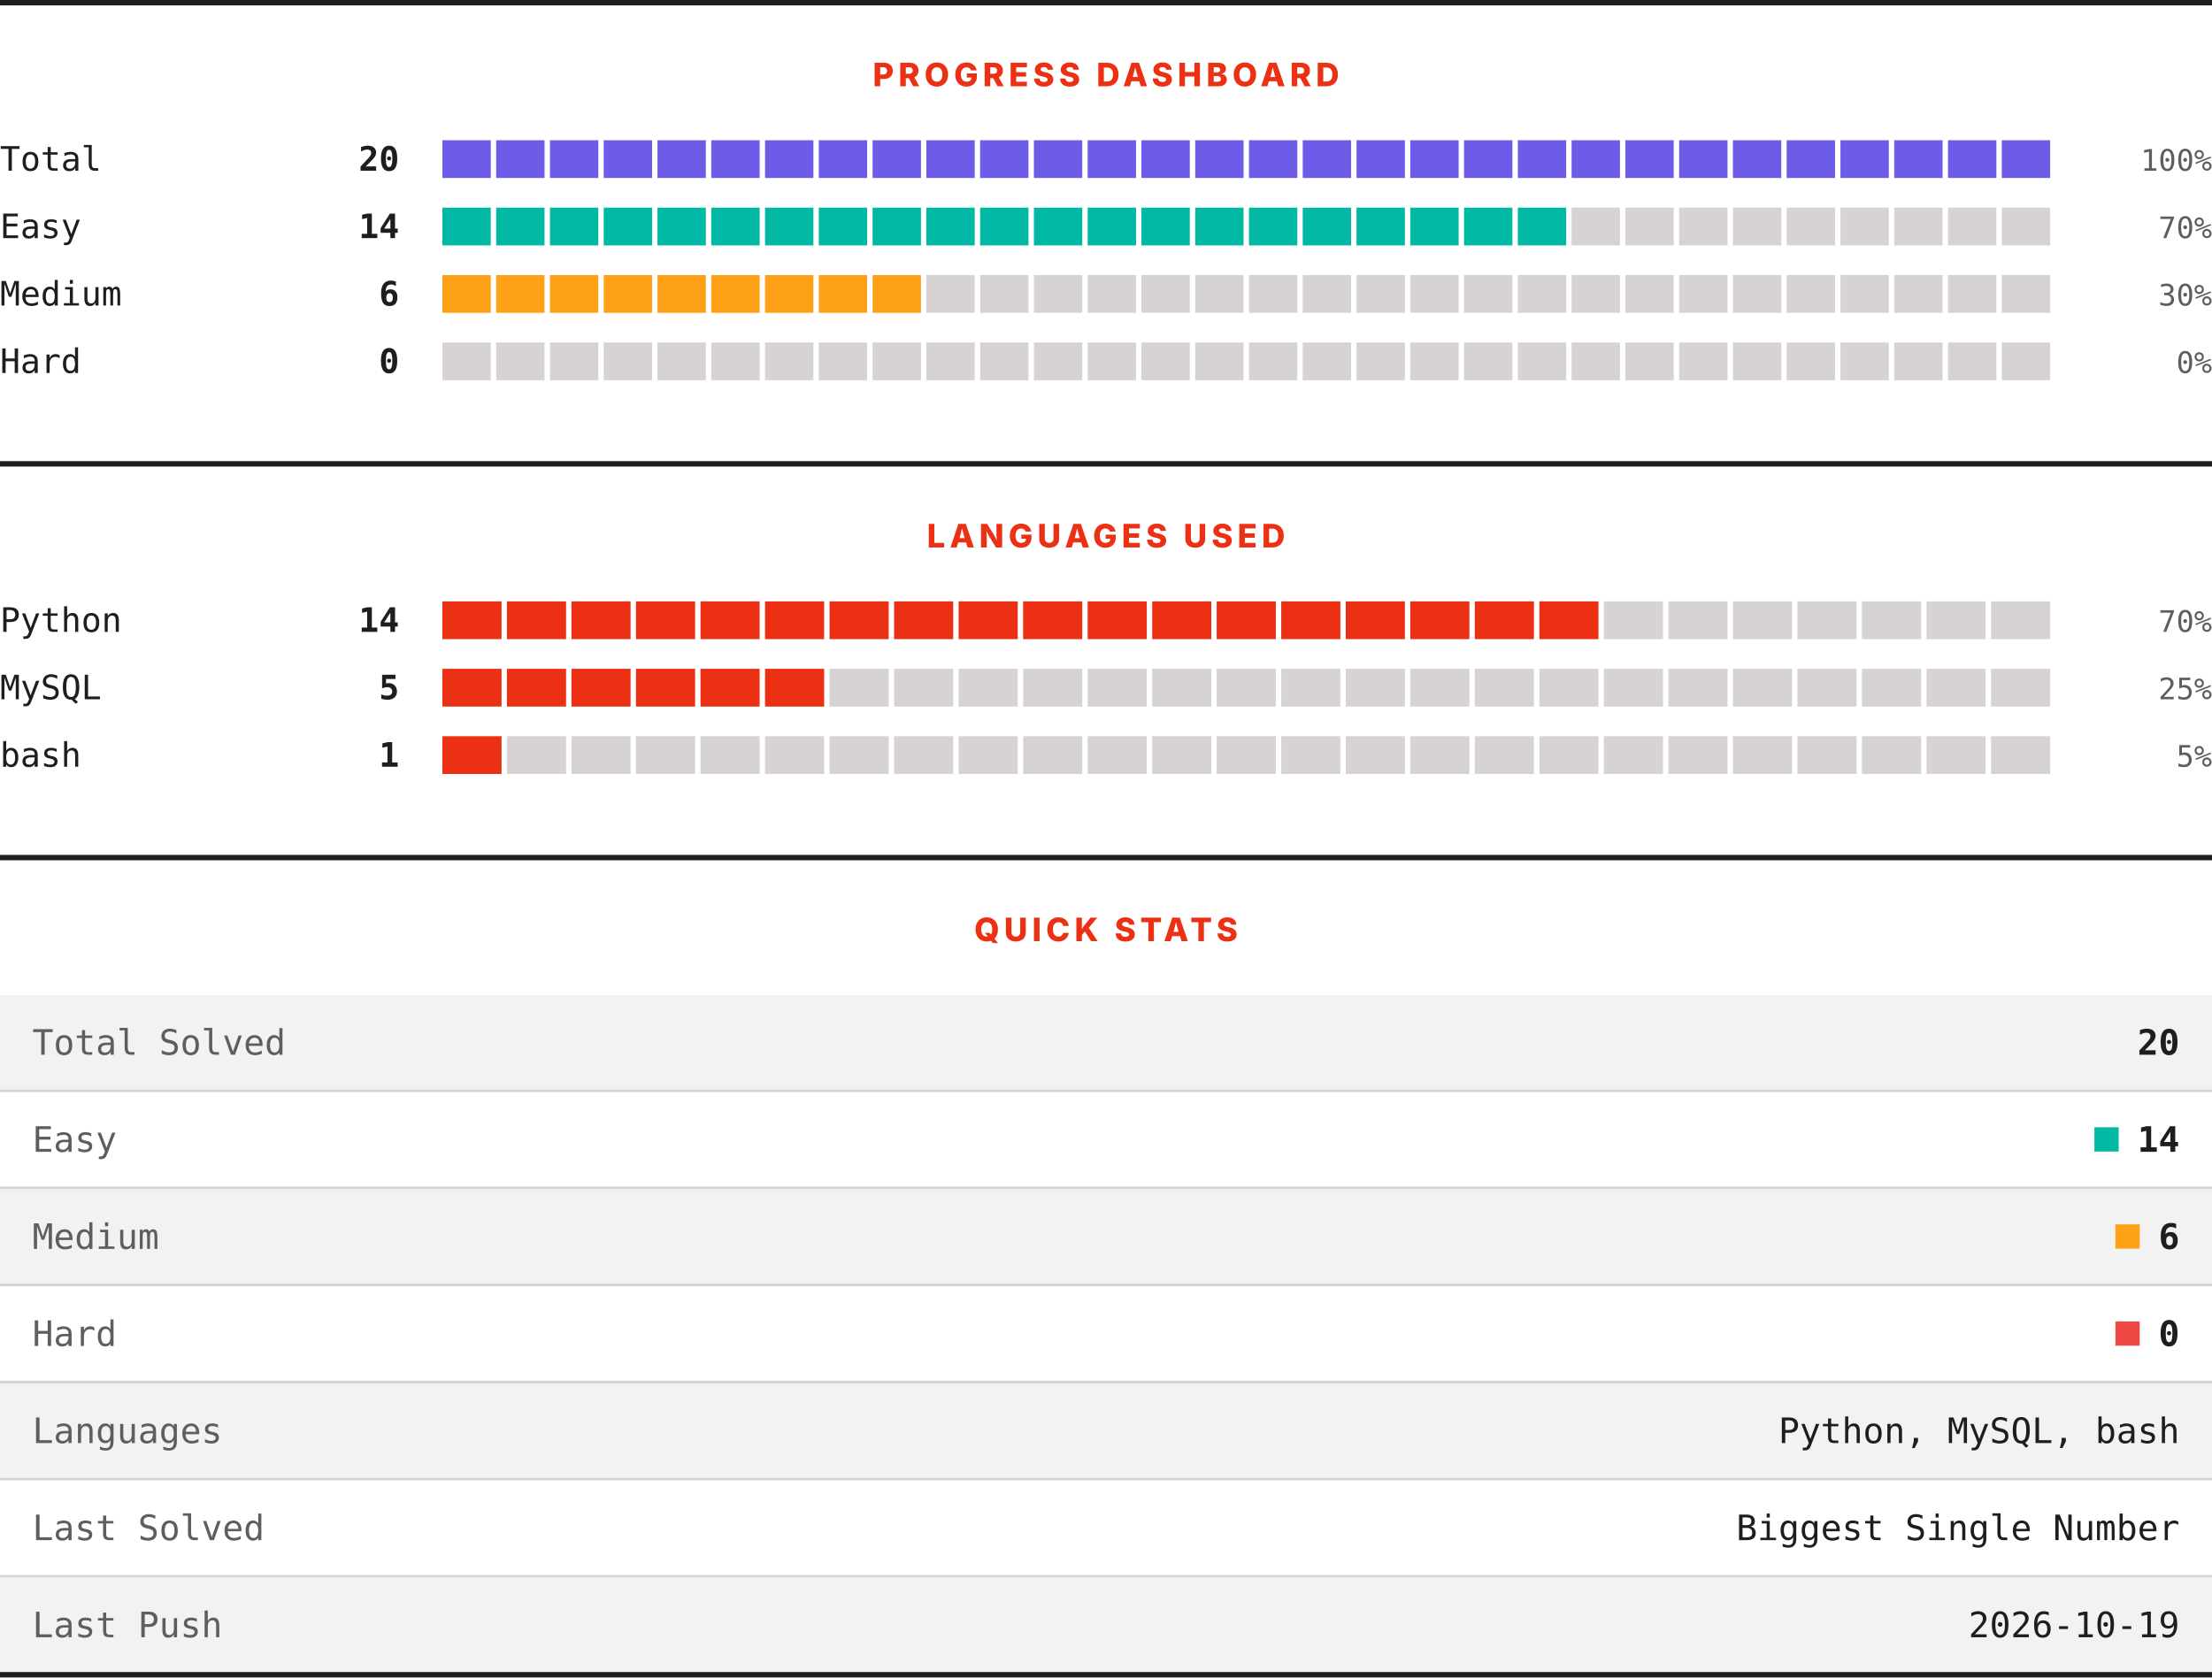
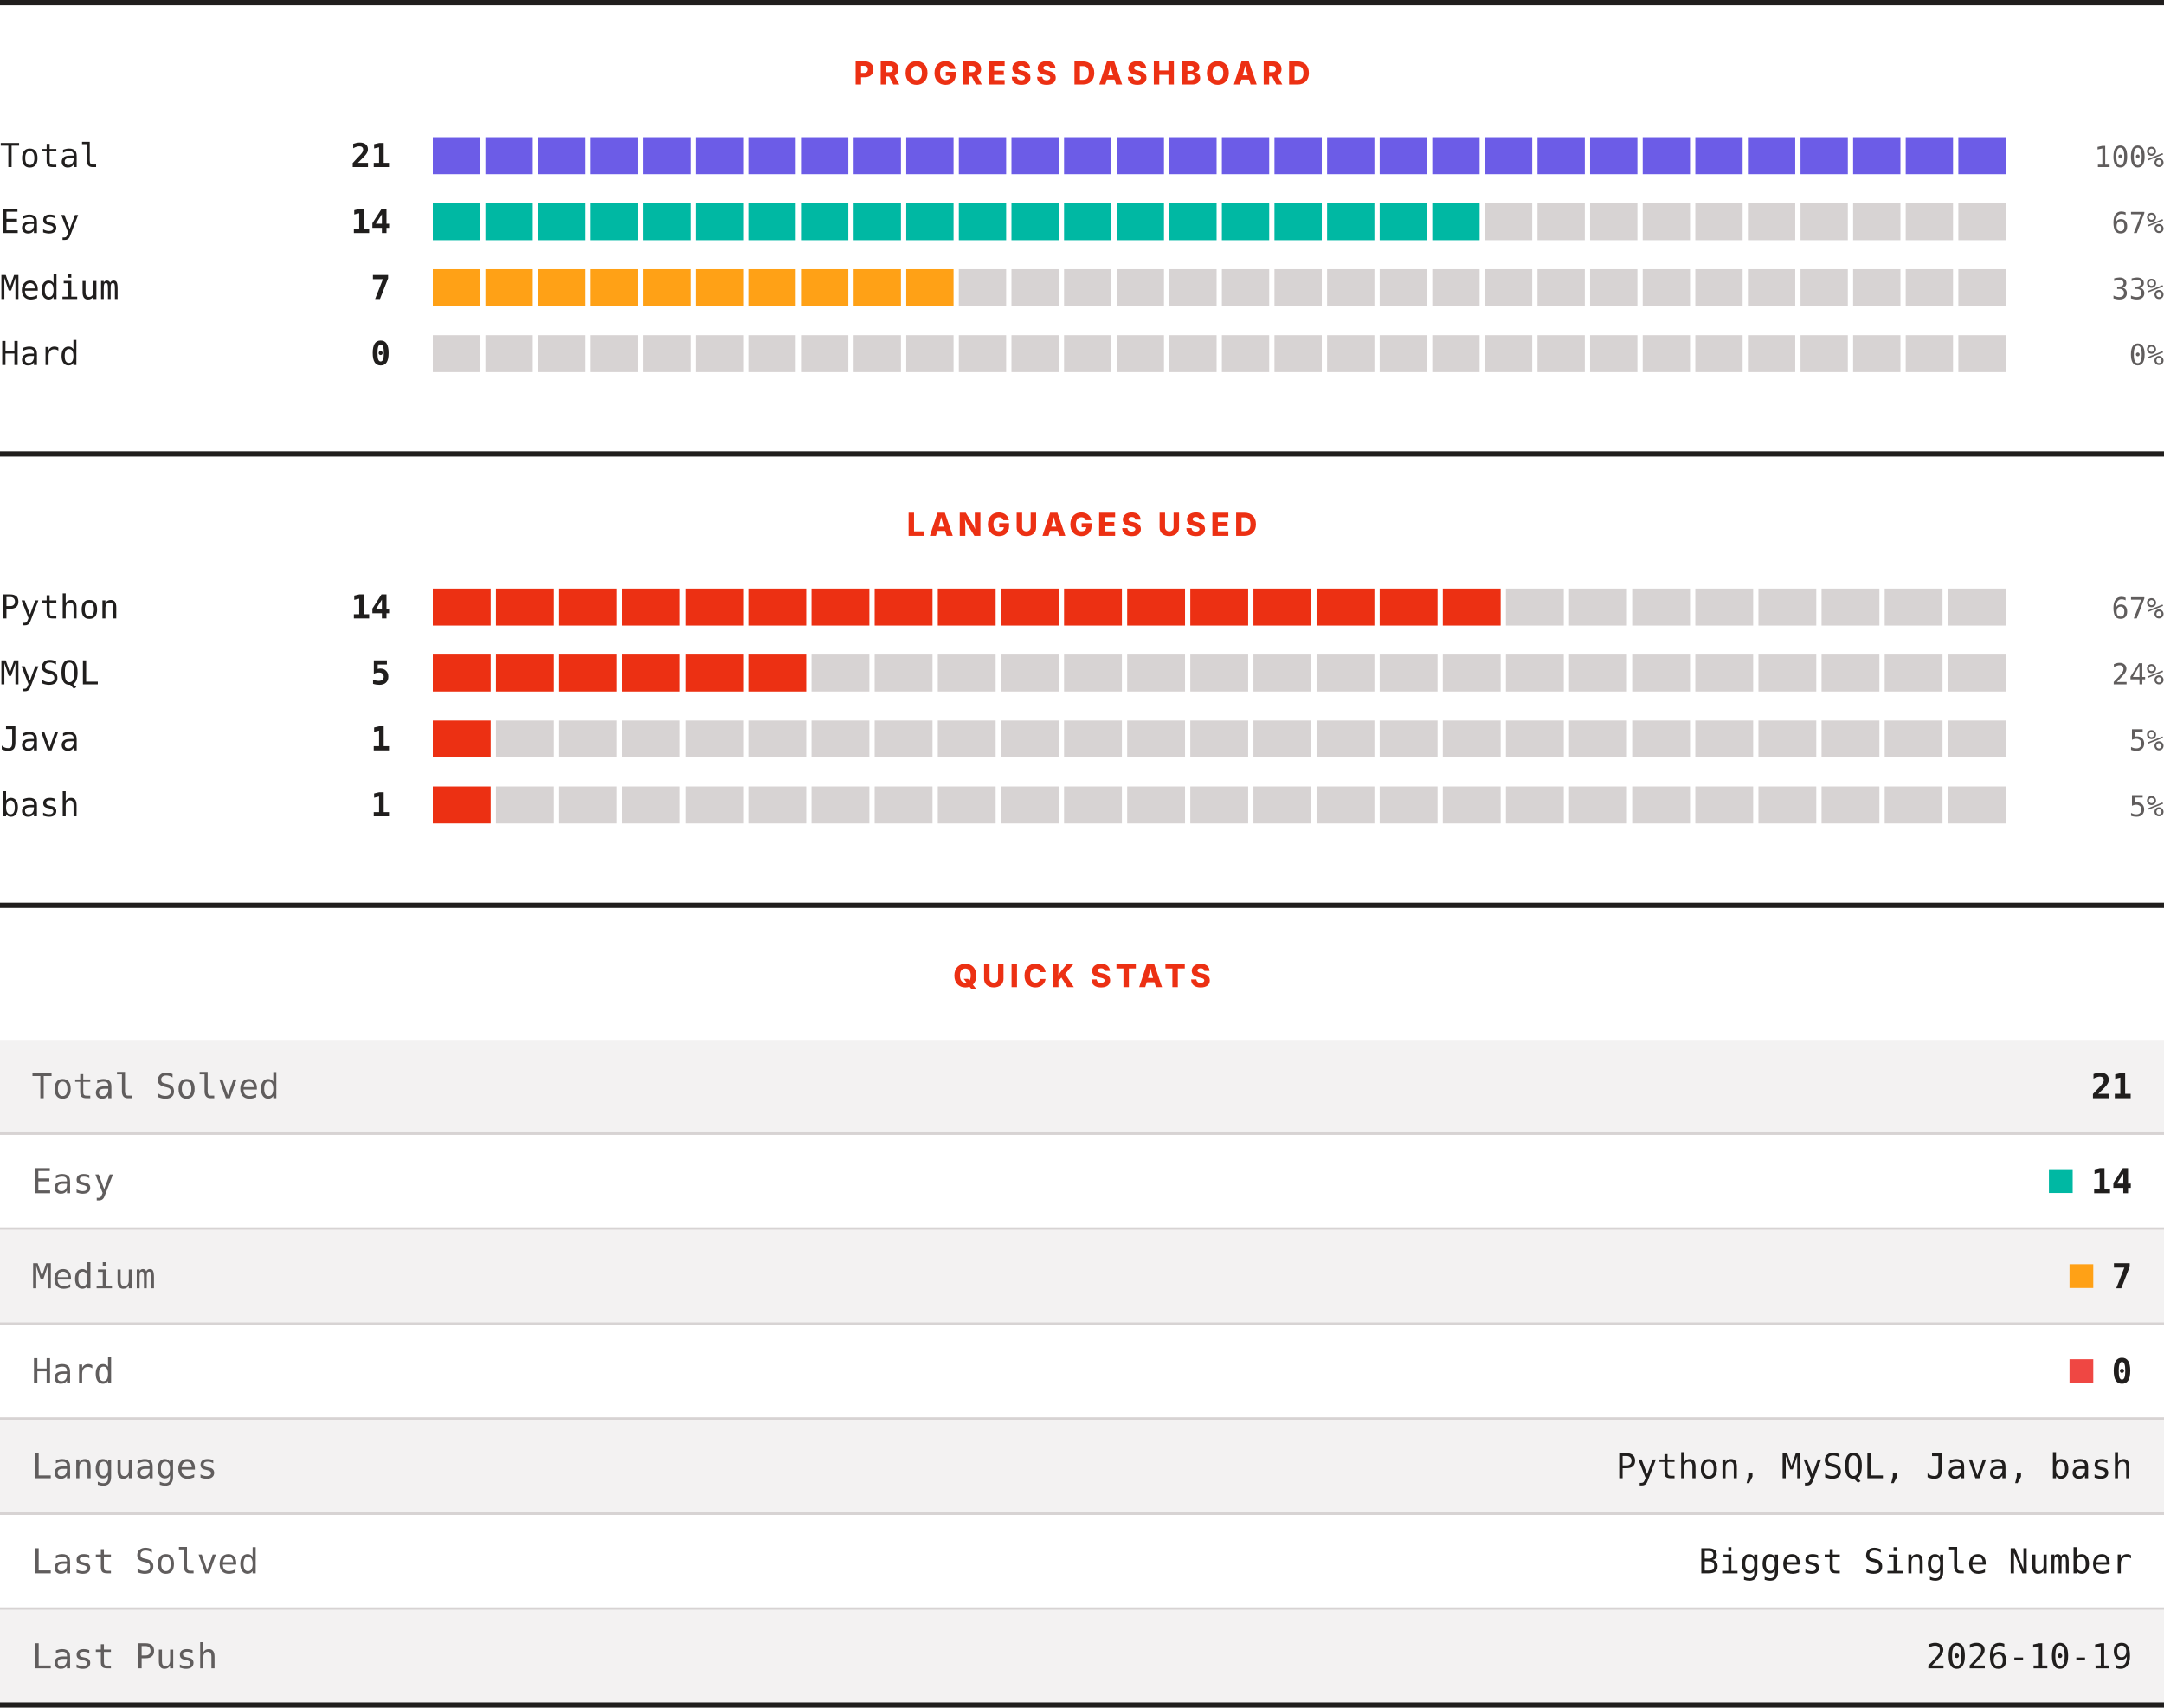
- <svg xmlns="http://www.w3.org/2000/svg" width="820" height="622" viewBox="0 0 820 622" role="img" aria-label="LeetCode progress, languages and quick stats">
-   <rect width="820" height="622" fill="#ffffff" />
+ <svg xmlns="http://www.w3.org/2000/svg" width="820" height="647" viewBox="0 0 820 647" role="img" aria-label="LeetCode progress, languages and quick stats">
+   <rect width="820" height="647" fill="#ffffff" />
  <rect x="0" y="0" width="820" height="2" fill="#201e1d" />
  <text x="410" y="32" text-anchor="middle" font-family="Archivo, system-ui, -apple-system, Segoe UI, sans-serif" font-size="12" font-weight="800" letter-spacing="1.68" fill="#ec3013">PROGRESS DASHBOARD</text>
  <text x="0" y="63.3" font-family="ui-monospace, SFMono-Regular, Menlo, Consolas, monospace" font-size="12.5" fill="#201e1d">Total</text>
-   <text x="148" y="63.3" text-anchor="end" font-family="ui-monospace, SFMono-Regular, Menlo, Consolas, monospace" font-size="12.5" font-weight="700" fill="#201e1d">20</text>
+   <text x="148" y="63.3" text-anchor="end" font-family="ui-monospace, SFMono-Regular, Menlo, Consolas, monospace" font-size="12.5" font-weight="700" fill="#201e1d">21</text>
  <rect x="164.00" y="52" width="17.93" height="14" fill="#6c5ce7" />
  <rect x="183.93" y="52" width="17.93" height="14" fill="#6c5ce7" />
  <rect x="203.87" y="52" width="17.93" height="14" fill="#6c5ce7" />
  <rect x="223.80" y="52" width="17.93" height="14" fill="#6c5ce7" />
  <rect x="243.73" y="52" width="17.93" height="14" fill="#6c5ce7" />
  <rect x="263.67" y="52" width="17.93" height="14" fill="#6c5ce7" />
  <rect x="283.60" y="52" width="17.93" height="14" fill="#6c5ce7" />
  <rect x="303.53" y="52" width="17.93" height="14" fill="#6c5ce7" />
  <rect x="323.47" y="52" width="17.93" height="14" fill="#6c5ce7" />
  <rect x="343.40" y="52" width="17.93" height="14" fill="#6c5ce7" />
  <rect x="363.33" y="52" width="17.93" height="14" fill="#6c5ce7" />
  <rect x="383.27" y="52" width="17.93" height="14" fill="#6c5ce7" />
  <rect x="403.20" y="52" width="17.93" height="14" fill="#6c5ce7" />
  <rect x="423.13" y="52" width="17.93" height="14" fill="#6c5ce7" />
  <rect x="443.07" y="52" width="17.93" height="14" fill="#6c5ce7" />
  <rect x="463.00" y="52" width="17.93" height="14" fill="#6c5ce7" />
  <rect x="482.93" y="52" width="17.93" height="14" fill="#6c5ce7" />
  <rect x="502.87" y="52" width="17.93" height="14" fill="#6c5ce7" />
  <rect x="522.80" y="52" width="17.93" height="14" fill="#6c5ce7" />
  <rect x="542.73" y="52" width="17.93" height="14" fill="#6c5ce7" />
  <rect x="562.67" y="52" width="17.93" height="14" fill="#6c5ce7" />
  <rect x="582.60" y="52" width="17.93" height="14" fill="#6c5ce7" />
  <rect x="602.53" y="52" width="17.93" height="14" fill="#6c5ce7" />
  <rect x="622.47" y="52" width="17.93" height="14" fill="#6c5ce7" />
  <rect x="642.40" y="52" width="17.93" height="14" fill="#6c5ce7" />
  <rect x="662.33" y="52" width="17.93" height="14" fill="#6c5ce7" />
  <rect x="682.27" y="52" width="17.93" height="14" fill="#6c5ce7" />
  <rect x="702.20" y="52" width="17.93" height="14" fill="#6c5ce7" />
  <rect x="722.13" y="52" width="17.93" height="14" fill="#6c5ce7" />
  <rect x="742.07" y="52" width="17.93" height="14" fill="#6c5ce7" />
  <text x="820" y="63.3" text-anchor="end" font-family="ui-monospace, SFMono-Regular, Menlo, Consolas, monospace" font-size="11" fill="#605d5d">100%</text>
  <text x="0" y="88.3" font-family="ui-monospace, SFMono-Regular, Menlo, Consolas, monospace" font-size="12.5" fill="#201e1d">Easy</text>
  <text x="148" y="88.3" text-anchor="end" font-family="ui-monospace, SFMono-Regular, Menlo, Consolas, monospace" font-size="12.5" font-weight="700" fill="#201e1d">14</text>
  <rect x="164.00" y="77" width="17.93" height="14" fill="#00b8a3" />
  <rect x="183.93" y="77" width="17.93" height="14" fill="#00b8a3" />
  <rect x="203.87" y="77" width="17.93" height="14" fill="#00b8a3" />
  <rect x="223.80" y="77" width="17.93" height="14" fill="#00b8a3" />
  <rect x="243.73" y="77" width="17.93" height="14" fill="#00b8a3" />
  <rect x="263.67" y="77" width="17.93" height="14" fill="#00b8a3" />
  <rect x="283.60" y="77" width="17.93" height="14" fill="#00b8a3" />
  <rect x="303.53" y="77" width="17.93" height="14" fill="#00b8a3" />
  <rect x="323.47" y="77" width="17.93" height="14" fill="#00b8a3" />
  <rect x="343.40" y="77" width="17.93" height="14" fill="#00b8a3" />
  <rect x="363.33" y="77" width="17.93" height="14" fill="#00b8a3" />
  <rect x="383.27" y="77" width="17.93" height="14" fill="#00b8a3" />
  <rect x="403.20" y="77" width="17.93" height="14" fill="#00b8a3" />
  <rect x="423.13" y="77" width="17.93" height="14" fill="#00b8a3" />
  <rect x="443.07" y="77" width="17.93" height="14" fill="#00b8a3" />
  <rect x="463.00" y="77" width="17.93" height="14" fill="#00b8a3" />
  <rect x="482.93" y="77" width="17.93" height="14" fill="#00b8a3" />
  <rect x="502.87" y="77" width="17.93" height="14" fill="#00b8a3" />
  <rect x="522.80" y="77" width="17.93" height="14" fill="#00b8a3" />
  <rect x="542.73" y="77" width="17.93" height="14" fill="#00b8a3" />
-   <rect x="562.67" y="77" width="17.93" height="14" fill="#00b8a3" />
+   <rect x="562.67" y="77" width="17.93" height="14" fill="#d7d3d3" />
  <rect x="582.60" y="77" width="17.93" height="14" fill="#d7d3d3" />
  <rect x="602.53" y="77" width="17.93" height="14" fill="#d7d3d3" />
  <rect x="622.47" y="77" width="17.93" height="14" fill="#d7d3d3" />
  <rect x="642.40" y="77" width="17.93" height="14" fill="#d7d3d3" />
  <rect x="662.33" y="77" width="17.93" height="14" fill="#d7d3d3" />
  <rect x="682.27" y="77" width="17.93" height="14" fill="#d7d3d3" />
  <rect x="702.20" y="77" width="17.93" height="14" fill="#d7d3d3" />
  <rect x="722.13" y="77" width="17.93" height="14" fill="#d7d3d3" />
  <rect x="742.07" y="77" width="17.93" height="14" fill="#d7d3d3" />
-   <text x="820" y="88.3" text-anchor="end" font-family="ui-monospace, SFMono-Regular, Menlo, Consolas, monospace" font-size="11" fill="#605d5d">70%</text>
+   <text x="820" y="88.3" text-anchor="end" font-family="ui-monospace, SFMono-Regular, Menlo, Consolas, monospace" font-size="11" fill="#605d5d">67%</text>
  <text x="0" y="113.3" font-family="ui-monospace, SFMono-Regular, Menlo, Consolas, monospace" font-size="12.5" fill="#201e1d">Medium</text>
-   <text x="148" y="113.3" text-anchor="end" font-family="ui-monospace, SFMono-Regular, Menlo, Consolas, monospace" font-size="12.5" font-weight="700" fill="#201e1d">6</text>
+   <text x="148" y="113.3" text-anchor="end" font-family="ui-monospace, SFMono-Regular, Menlo, Consolas, monospace" font-size="12.5" font-weight="700" fill="#201e1d">7</text>
  <rect x="164.00" y="102" width="17.93" height="14" fill="#ffa116" />
  <rect x="183.93" y="102" width="17.93" height="14" fill="#ffa116" />
  <rect x="203.87" y="102" width="17.93" height="14" fill="#ffa116" />
  <rect x="223.80" y="102" width="17.93" height="14" fill="#ffa116" />
  <rect x="243.73" y="102" width="17.93" height="14" fill="#ffa116" />
  <rect x="263.67" y="102" width="17.93" height="14" fill="#ffa116" />
  <rect x="283.60" y="102" width="17.93" height="14" fill="#ffa116" />
  <rect x="303.53" y="102" width="17.93" height="14" fill="#ffa116" />
  <rect x="323.47" y="102" width="17.93" height="14" fill="#ffa116" />
-   <rect x="343.40" y="102" width="17.93" height="14" fill="#d7d3d3" />
+   <rect x="343.40" y="102" width="17.93" height="14" fill="#ffa116" />
  <rect x="363.33" y="102" width="17.93" height="14" fill="#d7d3d3" />
  <rect x="383.27" y="102" width="17.93" height="14" fill="#d7d3d3" />
  <rect x="403.20" y="102" width="17.93" height="14" fill="#d7d3d3" />
  <rect x="423.13" y="102" width="17.93" height="14" fill="#d7d3d3" />
  <rect x="443.07" y="102" width="17.93" height="14" fill="#d7d3d3" />
  <rect x="463.00" y="102" width="17.93" height="14" fill="#d7d3d3" />
  <rect x="482.93" y="102" width="17.93" height="14" fill="#d7d3d3" />
  <rect x="502.87" y="102" width="17.93" height="14" fill="#d7d3d3" />
  <rect x="522.80" y="102" width="17.93" height="14" fill="#d7d3d3" />
  <rect x="542.73" y="102" width="17.93" height="14" fill="#d7d3d3" />
  <rect x="562.67" y="102" width="17.93" height="14" fill="#d7d3d3" />
  <rect x="582.60" y="102" width="17.93" height="14" fill="#d7d3d3" />
  <rect x="602.53" y="102" width="17.93" height="14" fill="#d7d3d3" />
  <rect x="622.47" y="102" width="17.93" height="14" fill="#d7d3d3" />
  <rect x="642.40" y="102" width="17.93" height="14" fill="#d7d3d3" />
  <rect x="662.33" y="102" width="17.93" height="14" fill="#d7d3d3" />
  <rect x="682.27" y="102" width="17.93" height="14" fill="#d7d3d3" />
  <rect x="702.20" y="102" width="17.93" height="14" fill="#d7d3d3" />
  <rect x="722.13" y="102" width="17.93" height="14" fill="#d7d3d3" />
  <rect x="742.07" y="102" width="17.93" height="14" fill="#d7d3d3" />
-   <text x="820" y="113.3" text-anchor="end" font-family="ui-monospace, SFMono-Regular, Menlo, Consolas, monospace" font-size="11" fill="#605d5d">30%</text>
+   <text x="820" y="113.3" text-anchor="end" font-family="ui-monospace, SFMono-Regular, Menlo, Consolas, monospace" font-size="11" fill="#605d5d">33%</text>
  <text x="0" y="138.3" font-family="ui-monospace, SFMono-Regular, Menlo, Consolas, monospace" font-size="12.5" fill="#201e1d">Hard</text>
  <text x="148" y="138.3" text-anchor="end" font-family="ui-monospace, SFMono-Regular, Menlo, Consolas, monospace" font-size="12.5" font-weight="700" fill="#201e1d">0</text>
  <rect x="164.00" y="127" width="17.93" height="14" fill="#d7d3d3" />
  <rect x="183.93" y="127" width="17.93" height="14" fill="#d7d3d3" />
  <rect x="203.87" y="127" width="17.93" height="14" fill="#d7d3d3" />
  <rect x="223.80" y="127" width="17.93" height="14" fill="#d7d3d3" />
  <rect x="243.73" y="127" width="17.93" height="14" fill="#d7d3d3" />
  <rect x="263.67" y="127" width="17.93" height="14" fill="#d7d3d3" />
  <rect x="283.60" y="127" width="17.93" height="14" fill="#d7d3d3" />
  <rect x="303.53" y="127" width="17.93" height="14" fill="#d7d3d3" />
  <rect x="323.47" y="127" width="17.93" height="14" fill="#d7d3d3" />
  <rect x="343.40" y="127" width="17.93" height="14" fill="#d7d3d3" />
  <rect x="363.33" y="127" width="17.93" height="14" fill="#d7d3d3" />
  <rect x="383.27" y="127" width="17.93" height="14" fill="#d7d3d3" />
  <rect x="403.20" y="127" width="17.93" height="14" fill="#d7d3d3" />
  <rect x="423.13" y="127" width="17.93" height="14" fill="#d7d3d3" />
  <rect x="443.07" y="127" width="17.93" height="14" fill="#d7d3d3" />
  <rect x="463.00" y="127" width="17.93" height="14" fill="#d7d3d3" />
  <rect x="482.93" y="127" width="17.93" height="14" fill="#d7d3d3" />
  <rect x="502.87" y="127" width="17.93" height="14" fill="#d7d3d3" />
  <rect x="522.80" y="127" width="17.93" height="14" fill="#d7d3d3" />
  <rect x="542.73" y="127" width="17.93" height="14" fill="#d7d3d3" />
  <rect x="562.67" y="127" width="17.93" height="14" fill="#d7d3d3" />
  <rect x="582.60" y="127" width="17.93" height="14" fill="#d7d3d3" />
  <rect x="602.53" y="127" width="17.93" height="14" fill="#d7d3d3" />
  <rect x="622.47" y="127" width="17.93" height="14" fill="#d7d3d3" />
  <rect x="642.40" y="127" width="17.93" height="14" fill="#d7d3d3" />
  <rect x="662.33" y="127" width="17.93" height="14" fill="#d7d3d3" />
  <rect x="682.27" y="127" width="17.93" height="14" fill="#d7d3d3" />
  <rect x="702.20" y="127" width="17.93" height="14" fill="#d7d3d3" />
  <rect x="722.13" y="127" width="17.93" height="14" fill="#d7d3d3" />
  <rect x="742.07" y="127" width="17.93" height="14" fill="#d7d3d3" />
  <text x="820" y="138.3" text-anchor="end" font-family="ui-monospace, SFMono-Regular, Menlo, Consolas, monospace" font-size="11" fill="#605d5d">0%</text>
  <rect x="0" y="171" width="820" height="2" fill="#201e1d" />
  <text x="410" y="203" text-anchor="middle" font-family="Archivo, system-ui, -apple-system, Segoe UI, sans-serif" font-size="12" font-weight="800" letter-spacing="1.68" fill="#ec3013">LANGUAGES USED</text>
  <text x="0" y="234.3" font-family="ui-monospace, SFMono-Regular, Menlo, Consolas, monospace" font-size="12.5" fill="#201e1d">Python</text>
  <text x="148" y="234.3" text-anchor="end" font-family="ui-monospace, SFMono-Regular, Menlo, Consolas, monospace" font-size="12.5" font-weight="700" fill="#201e1d">14</text>
  <rect x="164.00" y="223" width="21.92" height="14" fill="#ec3013" />
  <rect x="187.92" y="223" width="21.92" height="14" fill="#ec3013" />
  <rect x="211.84" y="223" width="21.92" height="14" fill="#ec3013" />
  <rect x="235.76" y="223" width="21.92" height="14" fill="#ec3013" />
  <rect x="259.68" y="223" width="21.92" height="14" fill="#ec3013" />
  <rect x="283.60" y="223" width="21.92" height="14" fill="#ec3013" />
  <rect x="307.52" y="223" width="21.92" height="14" fill="#ec3013" />
  <rect x="331.44" y="223" width="21.92" height="14" fill="#ec3013" />
  <rect x="355.36" y="223" width="21.92" height="14" fill="#ec3013" />
  <rect x="379.28" y="223" width="21.92" height="14" fill="#ec3013" />
  <rect x="403.20" y="223" width="21.92" height="14" fill="#ec3013" />
  <rect x="427.12" y="223" width="21.92" height="14" fill="#ec3013" />
  <rect x="451.04" y="223" width="21.92" height="14" fill="#ec3013" />
  <rect x="474.96" y="223" width="21.92" height="14" fill="#ec3013" />
  <rect x="498.88" y="223" width="21.92" height="14" fill="#ec3013" />
  <rect x="522.80" y="223" width="21.92" height="14" fill="#ec3013" />
  <rect x="546.72" y="223" width="21.92" height="14" fill="#ec3013" />
-   <rect x="570.64" y="223" width="21.92" height="14" fill="#ec3013" />
+   <rect x="570.64" y="223" width="21.92" height="14" fill="#d7d3d3" />
  <rect x="594.56" y="223" width="21.92" height="14" fill="#d7d3d3" />
  <rect x="618.48" y="223" width="21.92" height="14" fill="#d7d3d3" />
  <rect x="642.40" y="223" width="21.92" height="14" fill="#d7d3d3" />
  <rect x="666.32" y="223" width="21.92" height="14" fill="#d7d3d3" />
  <rect x="690.24" y="223" width="21.92" height="14" fill="#d7d3d3" />
  <rect x="714.16" y="223" width="21.92" height="14" fill="#d7d3d3" />
  <rect x="738.08" y="223" width="21.92" height="14" fill="#d7d3d3" />
-   <text x="820" y="234.3" text-anchor="end" font-family="ui-monospace, SFMono-Regular, Menlo, Consolas, monospace" font-size="11" fill="#605d5d">70%</text>
+   <text x="820" y="234.3" text-anchor="end" font-family="ui-monospace, SFMono-Regular, Menlo, Consolas, monospace" font-size="11" fill="#605d5d">67%</text>
  <text x="0" y="259.3" font-family="ui-monospace, SFMono-Regular, Menlo, Consolas, monospace" font-size="12.5" fill="#201e1d">MySQL</text>
  <text x="148" y="259.3" text-anchor="end" font-family="ui-monospace, SFMono-Regular, Menlo, Consolas, monospace" font-size="12.5" font-weight="700" fill="#201e1d">5</text>
  <rect x="164.00" y="248" width="21.92" height="14" fill="#ec3013" />
  <rect x="187.92" y="248" width="21.92" height="14" fill="#ec3013" />
  <rect x="211.84" y="248" width="21.92" height="14" fill="#ec3013" />
  <rect x="235.76" y="248" width="21.92" height="14" fill="#ec3013" />
  <rect x="259.68" y="248" width="21.92" height="14" fill="#ec3013" />
  <rect x="283.60" y="248" width="21.92" height="14" fill="#ec3013" />
  <rect x="307.52" y="248" width="21.92" height="14" fill="#d7d3d3" />
  <rect x="331.44" y="248" width="21.92" height="14" fill="#d7d3d3" />
  <rect x="355.36" y="248" width="21.92" height="14" fill="#d7d3d3" />
  <rect x="379.28" y="248" width="21.92" height="14" fill="#d7d3d3" />
  <rect x="403.20" y="248" width="21.92" height="14" fill="#d7d3d3" />
  <rect x="427.12" y="248" width="21.92" height="14" fill="#d7d3d3" />
  <rect x="451.04" y="248" width="21.92" height="14" fill="#d7d3d3" />
  <rect x="474.96" y="248" width="21.92" height="14" fill="#d7d3d3" />
  <rect x="498.88" y="248" width="21.92" height="14" fill="#d7d3d3" />
  <rect x="522.80" y="248" width="21.92" height="14" fill="#d7d3d3" />
  <rect x="546.72" y="248" width="21.92" height="14" fill="#d7d3d3" />
  <rect x="570.64" y="248" width="21.92" height="14" fill="#d7d3d3" />
  <rect x="594.56" y="248" width="21.92" height="14" fill="#d7d3d3" />
  <rect x="618.48" y="248" width="21.92" height="14" fill="#d7d3d3" />
  <rect x="642.40" y="248" width="21.92" height="14" fill="#d7d3d3" />
  <rect x="666.32" y="248" width="21.92" height="14" fill="#d7d3d3" />
  <rect x="690.24" y="248" width="21.92" height="14" fill="#d7d3d3" />
  <rect x="714.16" y="248" width="21.92" height="14" fill="#d7d3d3" />
  <rect x="738.08" y="248" width="21.92" height="14" fill="#d7d3d3" />
-   <text x="820" y="259.3" text-anchor="end" font-family="ui-monospace, SFMono-Regular, Menlo, Consolas, monospace" font-size="11" fill="#605d5d">25%</text>
-   <text x="0" y="284.3" font-family="ui-monospace, SFMono-Regular, Menlo, Consolas, monospace" font-size="12.5" fill="#201e1d">bash</text>
+   <text x="820" y="259.3" text-anchor="end" font-family="ui-monospace, SFMono-Regular, Menlo, Consolas, monospace" font-size="11" fill="#605d5d">24%</text>
+   <text x="0" y="284.3" font-family="ui-monospace, SFMono-Regular, Menlo, Consolas, monospace" font-size="12.5" fill="#201e1d">Java</text>
  <text x="148" y="284.3" text-anchor="end" font-family="ui-monospace, SFMono-Regular, Menlo, Consolas, monospace" font-size="12.5" font-weight="700" fill="#201e1d">1</text>
  <rect x="164.00" y="273" width="21.92" height="14" fill="#ec3013" />
  <rect x="187.92" y="273" width="21.92" height="14" fill="#d7d3d3" />
  <rect x="211.84" y="273" width="21.92" height="14" fill="#d7d3d3" />
  <rect x="235.76" y="273" width="21.92" height="14" fill="#d7d3d3" />
  <rect x="259.68" y="273" width="21.92" height="14" fill="#d7d3d3" />
  <rect x="283.60" y="273" width="21.92" height="14" fill="#d7d3d3" />
  <rect x="307.52" y="273" width="21.92" height="14" fill="#d7d3d3" />
  <rect x="331.44" y="273" width="21.92" height="14" fill="#d7d3d3" />
  <rect x="355.36" y="273" width="21.92" height="14" fill="#d7d3d3" />
  <rect x="379.28" y="273" width="21.92" height="14" fill="#d7d3d3" />
  <rect x="403.20" y="273" width="21.92" height="14" fill="#d7d3d3" />
  <rect x="427.12" y="273" width="21.92" height="14" fill="#d7d3d3" />
  <rect x="451.04" y="273" width="21.92" height="14" fill="#d7d3d3" />
  <rect x="474.96" y="273" width="21.92" height="14" fill="#d7d3d3" />
  <rect x="498.88" y="273" width="21.92" height="14" fill="#d7d3d3" />
  <rect x="522.80" y="273" width="21.92" height="14" fill="#d7d3d3" />
  <rect x="546.72" y="273" width="21.92" height="14" fill="#d7d3d3" />
  <rect x="570.64" y="273" width="21.92" height="14" fill="#d7d3d3" />
  <rect x="594.56" y="273" width="21.92" height="14" fill="#d7d3d3" />
  <rect x="618.48" y="273" width="21.92" height="14" fill="#d7d3d3" />
  <rect x="642.40" y="273" width="21.92" height="14" fill="#d7d3d3" />
  <rect x="666.32" y="273" width="21.92" height="14" fill="#d7d3d3" />
  <rect x="690.24" y="273" width="21.92" height="14" fill="#d7d3d3" />
  <rect x="714.16" y="273" width="21.92" height="14" fill="#d7d3d3" />
  <rect x="738.08" y="273" width="21.92" height="14" fill="#d7d3d3" />
  <text x="820" y="284.3" text-anchor="end" font-family="ui-monospace, SFMono-Regular, Menlo, Consolas, monospace" font-size="11" fill="#605d5d">5%</text>
-   <rect x="0" y="317" width="820" height="2" fill="#201e1d" />
-   <text x="410" y="349" text-anchor="middle" font-family="Archivo, system-ui, -apple-system, Segoe UI, sans-serif" font-size="12" font-weight="800" letter-spacing="1.68" fill="#ec3013">QUICK STATS</text>
-   <rect x="0" y="369" width="820" height="35" fill="#f3f2f2" />
-   <text x="12" y="391.1" font-family="ui-monospace, SFMono-Regular, Menlo, Consolas, monospace" font-size="13" fill="#605d5d">Total Solved</text>
-   <text x="808" y="391.1" text-anchor="end" font-family="ui-monospace, SFMono-Regular, Menlo, Consolas, monospace" font-size="13" font-weight="700" fill="#201e1d">20</text>
-   <rect x="0" y="404" width="820" height="1" fill="#d7d3d3" />
-   <rect x="0" y="405" width="820" height="35" fill="#ffffff" />
-   <text x="12" y="427.1" font-family="ui-monospace, SFMono-Regular, Menlo, Consolas, monospace" font-size="13" fill="#605d5d">Easy</text>
-   <rect x="776.4" y="418" width="9" height="9" fill="#00b8a3" />
-   <text x="808" y="427.1" text-anchor="end" font-family="ui-monospace, SFMono-Regular, Menlo, Consolas, monospace" font-size="13" font-weight="700" fill="#201e1d">14</text>
-   <rect x="0" y="440" width="820" height="1" fill="#d7d3d3" />
-   <rect x="0" y="441" width="820" height="35" fill="#f3f2f2" />
-   <text x="12" y="463.1" font-family="ui-monospace, SFMono-Regular, Menlo, Consolas, monospace" font-size="13" fill="#605d5d">Medium</text>
-   <rect x="784.2" y="454" width="9" height="9" fill="#ffa116" />
-   <text x="808" y="463.1" text-anchor="end" font-family="ui-monospace, SFMono-Regular, Menlo, Consolas, monospace" font-size="13" font-weight="700" fill="#201e1d">6</text>
-   <rect x="0" y="476" width="820" height="1" fill="#d7d3d3" />
-   <rect x="0" y="477" width="820" height="35" fill="#ffffff" />
-   <text x="12" y="499.1" font-family="ui-monospace, SFMono-Regular, Menlo, Consolas, monospace" font-size="13" fill="#605d5d">Hard</text>
-   <rect x="784.2" y="490" width="9" height="9" fill="#ef4743" />
-   <text x="808" y="499.1" text-anchor="end" font-family="ui-monospace, SFMono-Regular, Menlo, Consolas, monospace" font-size="13" font-weight="700" fill="#201e1d">0</text>
-   <rect x="0" y="512" width="820" height="1" fill="#d7d3d3" />
-   <rect x="0" y="513" width="820" height="35" fill="#f3f2f2" />
-   <text x="12" y="535.1" font-family="ui-monospace, SFMono-Regular, Menlo, Consolas, monospace" font-size="13" fill="#605d5d">Languages</text>
-   <text x="808" y="535.1" text-anchor="end" font-family="ui-monospace, SFMono-Regular, Menlo, Consolas, monospace" font-size="13" fill="#201e1d">Python, MySQL, bash</text>
-   <rect x="0" y="548" width="820" height="1" fill="#d7d3d3" />
-   <rect x="0" y="549" width="820" height="35" fill="#ffffff" />
-   <text x="12" y="571.1" font-family="ui-monospace, SFMono-Regular, Menlo, Consolas, monospace" font-size="13" fill="#605d5d">Last Solved</text>
-   <text x="808" y="571.1" text-anchor="end" font-family="ui-monospace, SFMono-Regular, Menlo, Consolas, monospace" font-size="13" fill="#201e1d">Biggest Single Number</text>
-   <rect x="0" y="584" width="820" height="1" fill="#d7d3d3" />
-   <rect x="0" y="585" width="820" height="35" fill="#f3f2f2" />
-   <text x="12" y="607.1" font-family="ui-monospace, SFMono-Regular, Menlo, Consolas, monospace" font-size="13" fill="#605d5d">Last Push</text>
-   <text x="808" y="607.1" text-anchor="end" font-family="ui-monospace, SFMono-Regular, Menlo, Consolas, monospace" font-size="13" fill="#201e1d">2026-10-19</text>
-   <rect x="0" y="620" width="820" height="2" fill="#201e1d" />
+   <text x="0" y="309.3" font-family="ui-monospace, SFMono-Regular, Menlo, Consolas, monospace" font-size="12.5" fill="#201e1d">bash</text>
+   <text x="148" y="309.3" text-anchor="end" font-family="ui-monospace, SFMono-Regular, Menlo, Consolas, monospace" font-size="12.5" font-weight="700" fill="#201e1d">1</text>
+   <rect x="164.00" y="298" width="21.92" height="14" fill="#ec3013" />
+   <rect x="187.92" y="298" width="21.92" height="14" fill="#d7d3d3" />
+   <rect x="211.84" y="298" width="21.92" height="14" fill="#d7d3d3" />
+   <rect x="235.76" y="298" width="21.92" height="14" fill="#d7d3d3" />
+   <rect x="259.68" y="298" width="21.92" height="14" fill="#d7d3d3" />
+   <rect x="283.60" y="298" width="21.92" height="14" fill="#d7d3d3" />
+   <rect x="307.52" y="298" width="21.92" height="14" fill="#d7d3d3" />
+   <rect x="331.44" y="298" width="21.92" height="14" fill="#d7d3d3" />
+   <rect x="355.36" y="298" width="21.92" height="14" fill="#d7d3d3" />
+   <rect x="379.28" y="298" width="21.92" height="14" fill="#d7d3d3" />
+   <rect x="403.20" y="298" width="21.92" height="14" fill="#d7d3d3" />
+   <rect x="427.12" y="298" width="21.92" height="14" fill="#d7d3d3" />
+   <rect x="451.04" y="298" width="21.92" height="14" fill="#d7d3d3" />
+   <rect x="474.96" y="298" width="21.92" height="14" fill="#d7d3d3" />
+   <rect x="498.88" y="298" width="21.92" height="14" fill="#d7d3d3" />
+   <rect x="522.80" y="298" width="21.92" height="14" fill="#d7d3d3" />
+   <rect x="546.72" y="298" width="21.92" height="14" fill="#d7d3d3" />
+   <rect x="570.64" y="298" width="21.92" height="14" fill="#d7d3d3" />
+   <rect x="594.56" y="298" width="21.92" height="14" fill="#d7d3d3" />
+   <rect x="618.48" y="298" width="21.92" height="14" fill="#d7d3d3" />
+   <rect x="642.40" y="298" width="21.92" height="14" fill="#d7d3d3" />
+   <rect x="666.32" y="298" width="21.92" height="14" fill="#d7d3d3" />
+   <rect x="690.24" y="298" width="21.92" height="14" fill="#d7d3d3" />
+   <rect x="714.16" y="298" width="21.92" height="14" fill="#d7d3d3" />
+   <rect x="738.08" y="298" width="21.92" height="14" fill="#d7d3d3" />
+   <text x="820" y="309.3" text-anchor="end" font-family="ui-monospace, SFMono-Regular, Menlo, Consolas, monospace" font-size="11" fill="#605d5d">5%</text>
+   <rect x="0" y="342" width="820" height="2" fill="#201e1d" />
+   <text x="410" y="374" text-anchor="middle" font-family="Archivo, system-ui, -apple-system, Segoe UI, sans-serif" font-size="12" font-weight="800" letter-spacing="1.68" fill="#ec3013">QUICK STATS</text>
+   <rect x="0" y="394" width="820" height="35" fill="#f3f2f2" />
+   <text x="12" y="416.1" font-family="ui-monospace, SFMono-Regular, Menlo, Consolas, monospace" font-size="13" fill="#605d5d">Total Solved</text>
+   <text x="808" y="416.1" text-anchor="end" font-family="ui-monospace, SFMono-Regular, Menlo, Consolas, monospace" font-size="13" font-weight="700" fill="#201e1d">21</text>
+   <rect x="0" y="429" width="820" height="1" fill="#d7d3d3" />
+   <rect x="0" y="430" width="820" height="35" fill="#ffffff" />
+   <text x="12" y="452.1" font-family="ui-monospace, SFMono-Regular, Menlo, Consolas, monospace" font-size="13" fill="#605d5d">Easy</text>
+   <rect x="776.4" y="443" width="9" height="9" fill="#00b8a3" />
+   <text x="808" y="452.1" text-anchor="end" font-family="ui-monospace, SFMono-Regular, Menlo, Consolas, monospace" font-size="13" font-weight="700" fill="#201e1d">14</text>
+   <rect x="0" y="465" width="820" height="1" fill="#d7d3d3" />
+   <rect x="0" y="466" width="820" height="35" fill="#f3f2f2" />
+   <text x="12" y="488.1" font-family="ui-monospace, SFMono-Regular, Menlo, Consolas, monospace" font-size="13" fill="#605d5d">Medium</text>
+   <rect x="784.2" y="479" width="9" height="9" fill="#ffa116" />
+   <text x="808" y="488.1" text-anchor="end" font-family="ui-monospace, SFMono-Regular, Menlo, Consolas, monospace" font-size="13" font-weight="700" fill="#201e1d">7</text>
+   <rect x="0" y="501" width="820" height="1" fill="#d7d3d3" />
+   <rect x="0" y="502" width="820" height="35" fill="#ffffff" />
+   <text x="12" y="524.1" font-family="ui-monospace, SFMono-Regular, Menlo, Consolas, monospace" font-size="13" fill="#605d5d">Hard</text>
+   <rect x="784.2" y="515" width="9" height="9" fill="#ef4743" />
+   <text x="808" y="524.1" text-anchor="end" font-family="ui-monospace, SFMono-Regular, Menlo, Consolas, monospace" font-size="13" font-weight="700" fill="#201e1d">0</text>
+   <rect x="0" y="537" width="820" height="1" fill="#d7d3d3" />
+   <rect x="0" y="538" width="820" height="35" fill="#f3f2f2" />
+   <text x="12" y="560.1" font-family="ui-monospace, SFMono-Regular, Menlo, Consolas, monospace" font-size="13" fill="#605d5d">Languages</text>
+   <text x="808" y="560.1" text-anchor="end" font-family="ui-monospace, SFMono-Regular, Menlo, Consolas, monospace" font-size="13" fill="#201e1d">Python, MySQL, Java, bash</text>
+   <rect x="0" y="573" width="820" height="1" fill="#d7d3d3" />
+   <rect x="0" y="574" width="820" height="35" fill="#ffffff" />
+   <text x="12" y="596.1" font-family="ui-monospace, SFMono-Regular, Menlo, Consolas, monospace" font-size="13" fill="#605d5d">Last Solved</text>
+   <text x="808" y="596.1" text-anchor="end" font-family="ui-monospace, SFMono-Regular, Menlo, Consolas, monospace" font-size="13" fill="#201e1d">Biggest Single Number</text>
+   <rect x="0" y="609" width="820" height="1" fill="#d7d3d3" />
+   <rect x="0" y="610" width="820" height="35" fill="#f3f2f2" />
+   <text x="12" y="632.1" font-family="ui-monospace, SFMono-Regular, Menlo, Consolas, monospace" font-size="13" fill="#605d5d">Last Push</text>
+   <text x="808" y="632.1" text-anchor="end" font-family="ui-monospace, SFMono-Regular, Menlo, Consolas, monospace" font-size="13" fill="#201e1d">2026-10-19</text>
+   <rect x="0" y="645" width="820" height="2" fill="#201e1d" />
</svg>
